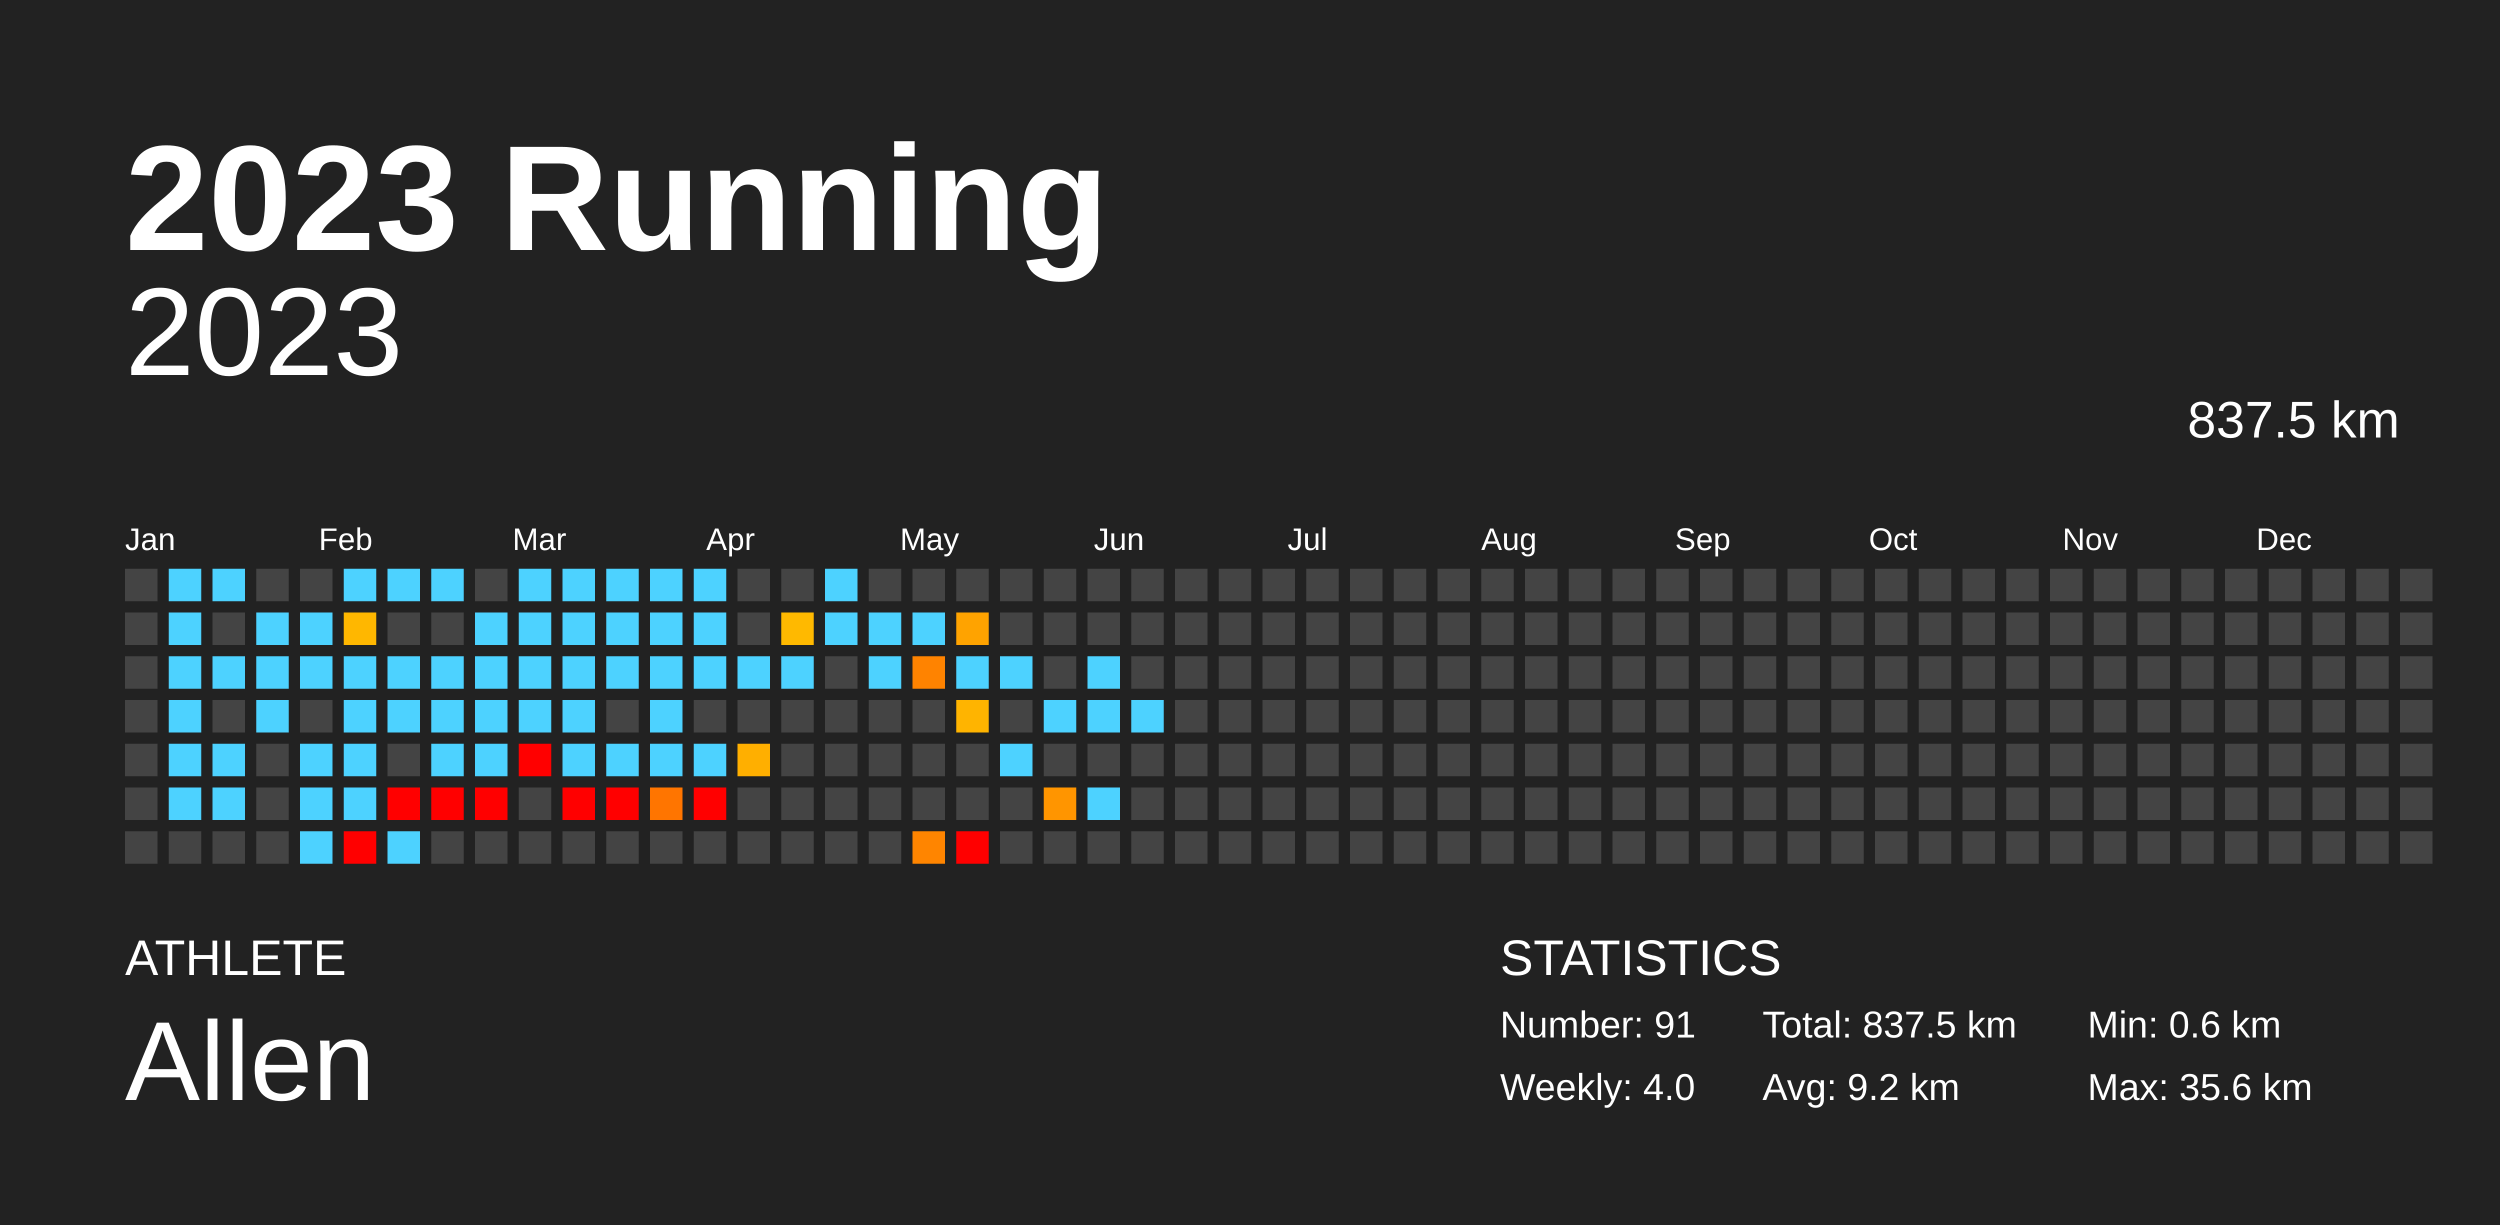
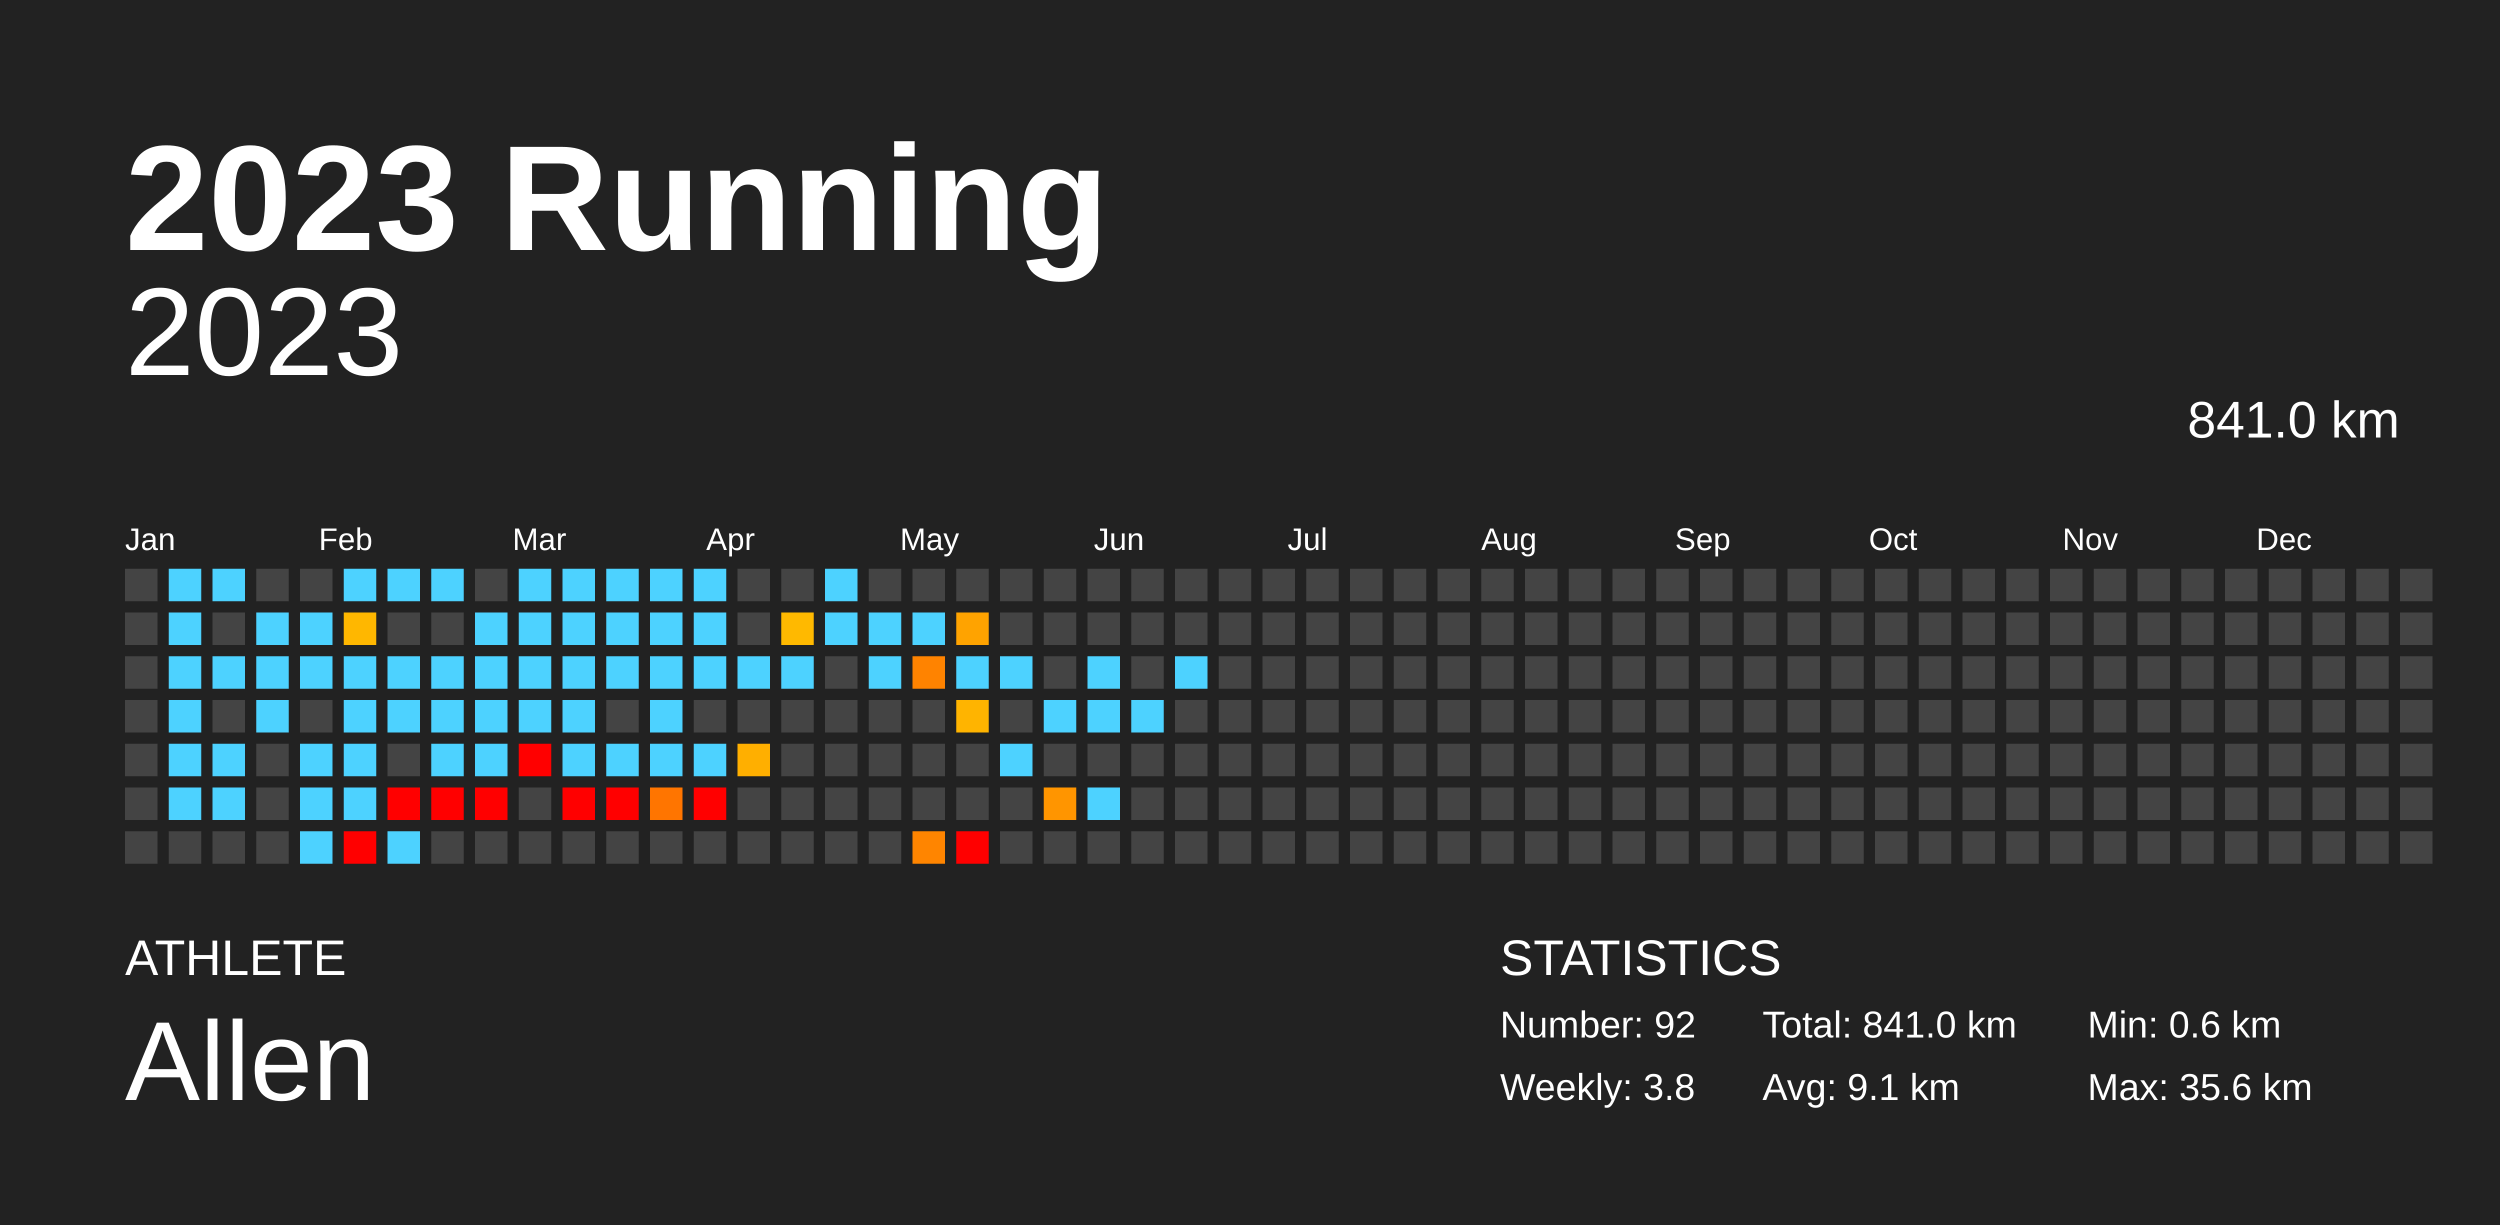
<svg xmlns="http://www.w3.org/2000/svg" baseProfile="full" height="98mm" version="1.1" viewBox="0,0,200,98" width="200mm">
  <defs />
  <rect fill="#222222" height="98" width="200" x="0" y="0" />
  <text fill="#FFFFFF" style="font-size:12px; font-family:Arial; font-weight:bold;" x="10" y="20">2023 Running</text>
  <text fill="#FFFFFF" style="font-size:4px; font-family:Arial" x="10" y="78">ATHLETE</text>
  <text fill="#FFFFFF" style="font-size:9px; font-family:Arial" x="10" y="88">Allen</text>
  <text fill="#FFFFFF" style="font-size:4px; font-family:Arial" x="120" y="78">STATISTICS</text>
-   <text fill="#FFFFFF" style="font-size:3px; font-family:Arial" x="120" y="83">Number: 91</text>
-   <text fill="#FFFFFF" style="font-size:3px; font-family:Arial" x="120" y="88">Weekly: 4.0</text>
-   <text fill="#FFFFFF" style="font-size:3px; font-family:Arial" x="141" y="83">Total: 837.5 km</text>
-   <text fill="#FFFFFF" style="font-size:3px; font-family:Arial" x="141" y="88">Avg: 9.2 km</text>
+   <text fill="#FFFFFF" style="font-size:3px; font-family:Arial" x="120" y="83">Number: 92</text>
+   <text fill="#FFFFFF" style="font-size:3px; font-family:Arial" x="120" y="88">Weekly: 3.8</text>
+   <text fill="#FFFFFF" style="font-size:3px; font-family:Arial" x="141" y="83">Total: 841.0 km</text>
+   <text fill="#FFFFFF" style="font-size:3px; font-family:Arial" x="141" y="88">Avg: 9.1 km</text>
  <text fill="#FFFFFF" style="font-size:3px; font-family:Arial" x="167" y="83">Min: 0.6 km</text>
  <text fill="#FFFFFF" style="font-size:3px; font-family:Arial" x="167" y="88">Max: 35.6 km</text>
  <text alignment-baseline="hanging" fill="#FFFFFF" style="font-size:10.0px; font-family:Arial;" x="10" y="30">2023</text>
-   <text alignment-baseline="hanging" fill="#FFFFFF" style="font-size:4.125px; font-family:Arial;" x="175" y="35">837.5 km</text>
+   <text alignment-baseline="hanging" fill="#FFFFFF" style="font-size:4.125px; font-family:Arial;" x="175" y="35">841.0 km</text>
  <text fill="#FFFFFF" style="font-size:2.5px; font-family:Arial" x="10.0" y="44">Jan</text>
  <text fill="#FFFFFF" style="font-size:2.5px; font-family:Arial" x="25.5" y="44">Feb</text>
  <text fill="#FFFFFF" style="font-size:2.5px; font-family:Arial" x="41.0" y="44">Mar</text>
  <text fill="#FFFFFF" style="font-size:2.5px; font-family:Arial" x="56.5" y="44">Apr</text>
  <text fill="#FFFFFF" style="font-size:2.5px; font-family:Arial" x="72.0" y="44">May</text>
  <text fill="#FFFFFF" style="font-size:2.5px; font-family:Arial" x="87.5" y="44">Jun</text>
  <text fill="#FFFFFF" style="font-size:2.5px; font-family:Arial" x="103.0" y="44">Jul</text>
  <text fill="#FFFFFF" style="font-size:2.5px; font-family:Arial" x="118.5" y="44">Aug</text>
  <text fill="#FFFFFF" style="font-size:2.5px; font-family:Arial" x="134.0" y="44">Sep</text>
  <text fill="#FFFFFF" style="font-size:2.5px; font-family:Arial" x="149.5" y="44">Oct</text>
  <text fill="#FFFFFF" style="font-size:2.5px; font-family:Arial" x="165.0" y="44">Nov</text>
  <text fill="#FFFFFF" style="font-size:2.5px; font-family:Arial" x="180.5" y="44">Dec</text>
  <rect fill="#444444" height="2.6" width="2.6" x="10.0" y="45.5" />
  <rect fill="#444444" height="2.6" width="2.6" x="10.0" y="49.0" />
  <rect fill="#444444" height="2.6" width="2.6" x="10.0" y="52.5" />
  <rect fill="#444444" height="2.6" width="2.6" x="10.0" y="56.0" />
  <rect fill="#444444" height="2.6" width="2.6" x="10.0" y="59.5" />
  <rect fill="#444444" height="2.6" width="2.6" x="10.0" y="63.0" />
  <rect fill="#444444" height="2.6" width="2.6" x="10.0" y="66.5" />
  <rect fill="#4dd2ff" height="2.6" width="2.6" x="13.5" y="45.5" />
  <rect fill="#4dd2ff" height="2.6" width="2.6" x="13.5" y="49.0" />
  <rect fill="#4dd2ff" height="2.6" width="2.6" x="13.5" y="52.5" />
  <rect fill="#4dd2ff" height="2.6" width="2.6" x="13.5" y="56.0" />
  <rect fill="#4dd2ff" height="2.6" width="2.6" x="13.5" y="59.5" />
  <rect fill="#4dd2ff" height="2.6" width="2.6" x="13.5" y="63.0" />
  <rect fill="#444444" height="2.6" width="2.6" x="13.5" y="66.5" />
  <rect fill="#4dd2ff" height="2.6" width="2.6" x="17.0" y="45.5" />
  <rect fill="#444444" height="2.6" width="2.6" x="17.0" y="49.0" />
  <rect fill="#4dd2ff" height="2.6" width="2.6" x="17.0" y="52.5" />
  <rect fill="#444444" height="2.6" width="2.6" x="17.0" y="56.0" />
  <rect fill="#4dd2ff" height="2.6" width="2.6" x="17.0" y="59.5" />
  <rect fill="#4dd2ff" height="2.6" width="2.6" x="17.0" y="63.0" />
  <rect fill="#444444" height="2.6" width="2.6" x="17.0" y="66.5" />
  <rect fill="#444444" height="2.6" width="2.6" x="20.5" y="45.5" />
  <rect fill="#4dd2ff" height="2.6" width="2.6" x="20.5" y="49.0" />
  <rect fill="#4dd2ff" height="2.6" width="2.6" x="20.5" y="52.5" />
  <rect fill="#4dd2ff" height="2.6" width="2.6" x="20.5" y="56.0" />
  <rect fill="#444444" height="2.6" width="2.6" x="20.5" y="59.5" />
  <rect fill="#444444" height="2.6" width="2.6" x="20.5" y="63.0" />
  <rect fill="#444444" height="2.6" width="2.6" x="20.5" y="66.5" />
  <rect fill="#444444" height="2.6" width="2.6" x="24.0" y="45.5" />
  <rect fill="#4dd2ff" height="2.6" width="2.6" x="24.0" y="49.0" />
  <rect fill="#4dd2ff" height="2.6" width="2.6" x="24.0" y="52.5" />
  <rect fill="#444444" height="2.6" width="2.6" x="24.0" y="56.0" />
  <rect fill="#4dd2ff" height="2.6" width="2.6" x="24.0" y="59.5" />
  <rect fill="#4dd2ff" height="2.6" width="2.6" x="24.0" y="63.0" />
  <rect fill="#4dd2ff" height="2.6" width="2.6" x="24.0" y="66.5" />
  <rect fill="#4dd2ff" height="2.6" width="2.6" x="27.5" y="45.5" />
  <rect fill="#ffb700" height="2.6" width="2.6" x="27.5" y="49.0" />
  <rect fill="#4dd2ff" height="2.6" width="2.6" x="27.5" y="52.5" />
  <rect fill="#4dd2ff" height="2.6" width="2.6" x="27.5" y="56.0" />
  <rect fill="#4dd2ff" height="2.6" width="2.6" x="27.5" y="59.5" />
  <rect fill="#4dd2ff" height="2.6" width="2.6" x="27.5" y="63.0" />
  <rect fill="red" height="2.6" width="2.6" x="27.5" y="66.5" />
  <rect fill="#4dd2ff" height="2.6" width="2.6" x="31.0" y="45.5" />
  <rect fill="#444444" height="2.6" width="2.6" x="31.0" y="49.0" />
  <rect fill="#4dd2ff" height="2.6" width="2.6" x="31.0" y="52.5" />
  <rect fill="#4dd2ff" height="2.6" width="2.6" x="31.0" y="56.0" />
  <rect fill="#444444" height="2.6" width="2.6" x="31.0" y="59.5" />
  <rect fill="red" height="2.6" width="2.6" x="31.0" y="63.0" />
  <rect fill="#4dd2ff" height="2.6" width="2.6" x="31.0" y="66.5" />
  <rect fill="#4dd2ff" height="2.6" width="2.6" x="34.5" y="45.5" />
  <rect fill="#444444" height="2.6" width="2.6" x="34.5" y="49.0" />
  <rect fill="#4dd2ff" height="2.6" width="2.6" x="34.5" y="52.5" />
  <rect fill="#4dd2ff" height="2.6" width="2.6" x="34.5" y="56.0" />
  <rect fill="#4dd2ff" height="2.6" width="2.6" x="34.5" y="59.5" />
  <rect fill="red" height="2.6" width="2.6" x="34.5" y="63.0" />
  <rect fill="#444444" height="2.6" width="2.6" x="34.5" y="66.5" />
  <rect fill="#444444" height="2.6" width="2.6" x="38.0" y="45.5" />
  <rect fill="#4dd2ff" height="2.6" width="2.6" x="38.0" y="49.0" />
  <rect fill="#4dd2ff" height="2.6" width="2.6" x="38.0" y="52.5" />
  <rect fill="#4dd2ff" height="2.6" width="2.6" x="38.0" y="56.0" />
  <rect fill="#4dd2ff" height="2.6" width="2.6" x="38.0" y="59.5" />
  <rect fill="red" height="2.6" width="2.6" x="38.0" y="63.0" />
  <rect fill="#444444" height="2.6" width="2.6" x="38.0" y="66.5" />
  <rect fill="#4dd2ff" height="2.6" width="2.6" x="41.5" y="45.5" />
  <rect fill="#4dd2ff" height="2.6" width="2.6" x="41.5" y="49.0" />
  <rect fill="#4dd2ff" height="2.6" width="2.6" x="41.5" y="52.5" />
  <rect fill="#4dd2ff" height="2.6" width="2.6" x="41.5" y="56.0" />
  <rect fill="red" height="2.6" width="2.6" x="41.5" y="59.5" />
  <rect fill="#444444" height="2.6" width="2.6" x="41.5" y="63.0" />
  <rect fill="#444444" height="2.6" width="2.6" x="41.5" y="66.5" />
  <rect fill="#4dd2ff" height="2.6" width="2.6" x="45.0" y="45.5" />
  <rect fill="#4dd2ff" height="2.6" width="2.6" x="45.0" y="49.0" />
  <rect fill="#4dd2ff" height="2.6" width="2.6" x="45.0" y="52.5" />
  <rect fill="#4dd2ff" height="2.6" width="2.6" x="45.0" y="56.0" />
  <rect fill="#4dd2ff" height="2.6" width="2.6" x="45.0" y="59.5" />
  <rect fill="red" height="2.6" width="2.6" x="45.0" y="63.0" />
  <rect fill="#444444" height="2.6" width="2.6" x="45.0" y="66.5" />
  <rect fill="#4dd2ff" height="2.6" width="2.6" x="48.5" y="45.5" />
  <rect fill="#4dd2ff" height="2.6" width="2.6" x="48.5" y="49.0" />
  <rect fill="#4dd2ff" height="2.6" width="2.6" x="48.5" y="52.5" />
  <rect fill="#444444" height="2.6" width="2.6" x="48.5" y="56.0" />
  <rect fill="#4dd2ff" height="2.6" width="2.6" x="48.5" y="59.5" />
  <rect fill="red" height="2.6" width="2.6" x="48.5" y="63.0" />
  <rect fill="#444444" height="2.6" width="2.6" x="48.5" y="66.5" />
  <rect fill="#4dd2ff" height="2.6" width="2.6" x="52.0" y="45.5" />
  <rect fill="#4dd2ff" height="2.6" width="2.6" x="52.0" y="49.0" />
  <rect fill="#4dd2ff" height="2.6" width="2.6" x="52.0" y="52.5" />
  <rect fill="#4dd2ff" height="2.6" width="2.6" x="52.0" y="56.0" />
  <rect fill="#4dd2ff" height="2.6" width="2.6" x="52.0" y="59.5" />
  <rect fill="#ff7500" height="2.6" width="2.6" x="52.0" y="63.0" />
  <rect fill="#444444" height="2.6" width="2.6" x="52.0" y="66.5" />
  <rect fill="#4dd2ff" height="2.6" width="2.6" x="55.5" y="45.5" />
  <rect fill="#4dd2ff" height="2.6" width="2.6" x="55.5" y="49.0" />
  <rect fill="#4dd2ff" height="2.6" width="2.6" x="55.5" y="52.5" />
  <rect fill="#444444" height="2.6" width="2.6" x="55.5" y="56.0" />
  <rect fill="#4dd2ff" height="2.6" width="2.6" x="55.5" y="59.5" />
  <rect fill="red" height="2.6" width="2.6" x="55.5" y="63.0" />
  <rect fill="#444444" height="2.6" width="2.6" x="55.5" y="66.5" />
  <rect fill="#444444" height="2.6" width="2.6" x="59.0" y="45.5" />
  <rect fill="#444444" height="2.6" width="2.6" x="59.0" y="49.0" />
  <rect fill="#4dd2ff" height="2.6" width="2.6" x="59.0" y="52.5" />
  <rect fill="#444444" height="2.6" width="2.6" x="59.0" y="56.0" />
  <rect fill="#ffaf00" height="2.6" width="2.6" x="59.0" y="59.5" />
  <rect fill="#444444" height="2.6" width="2.6" x="59.0" y="63.0" />
  <rect fill="#444444" height="2.6" width="2.6" x="59.0" y="66.5" />
  <rect fill="#444444" height="2.6" width="2.6" x="62.5" y="45.5" />
  <rect fill="#ffb900" height="2.6" width="2.6" x="62.5" y="49.0" />
  <rect fill="#4dd2ff" height="2.6" width="2.6" x="62.5" y="52.5" />
  <rect fill="#444444" height="2.6" width="2.6" x="62.5" y="56.0" />
  <rect fill="#444444" height="2.6" width="2.6" x="62.5" y="59.5" />
  <rect fill="#444444" height="2.6" width="2.6" x="62.5" y="63.0" />
  <rect fill="#444444" height="2.6" width="2.6" x="62.5" y="66.5" />
  <rect fill="#4dd2ff" height="2.6" width="2.6" x="66.0" y="45.5" />
  <rect fill="#4dd2ff" height="2.6" width="2.6" x="66.0" y="49.0" />
  <rect fill="#444444" height="2.6" width="2.6" x="66.0" y="52.5" />
  <rect fill="#444444" height="2.6" width="2.6" x="66.0" y="56.0" />
  <rect fill="#444444" height="2.6" width="2.6" x="66.0" y="59.5" />
  <rect fill="#444444" height="2.6" width="2.6" x="66.0" y="63.0" />
  <rect fill="#444444" height="2.6" width="2.6" x="66.0" y="66.5" />
  <rect fill="#444444" height="2.6" width="2.6" x="69.5" y="45.5" />
  <rect fill="#4dd2ff" height="2.6" width="2.6" x="69.5" y="49.0" />
  <rect fill="#4dd2ff" height="2.6" width="2.6" x="69.5" y="52.5" />
  <rect fill="#444444" height="2.6" width="2.6" x="69.5" y="56.0" />
  <rect fill="#444444" height="2.6" width="2.6" x="69.5" y="59.5" />
  <rect fill="#444444" height="2.6" width="2.6" x="69.5" y="63.0" />
  <rect fill="#444444" height="2.6" width="2.6" x="69.5" y="66.5" />
  <rect fill="#444444" height="2.6" width="2.6" x="73.0" y="45.5" />
  <rect fill="#4dd2ff" height="2.6" width="2.6" x="73.0" y="49.0" />
  <rect fill="#ff8300" height="2.6" width="2.6" x="73.0" y="52.5" />
  <rect fill="#444444" height="2.6" width="2.6" x="73.0" y="56.0" />
  <rect fill="#444444" height="2.6" width="2.6" x="73.0" y="59.5" />
  <rect fill="#444444" height="2.6" width="2.6" x="73.0" y="63.0" />
  <rect fill="#ff8500" height="2.6" width="2.6" x="73.0" y="66.5" />
  <rect fill="#444444" height="2.6" width="2.6" x="76.5" y="45.5" />
  <rect fill="#ffa300" height="2.6" width="2.6" x="76.5" y="49.0" />
  <rect fill="#4dd2ff" height="2.6" width="2.6" x="76.5" y="52.5" />
  <rect fill="#ffb400" height="2.6" width="2.6" x="76.5" y="56.0" />
  <rect fill="#444444" height="2.6" width="2.6" x="76.5" y="59.5" />
  <rect fill="#444444" height="2.6" width="2.6" x="76.5" y="63.0" />
  <rect fill="red" height="2.6" width="2.6" x="76.5" y="66.5" />
  <rect fill="#444444" height="2.6" width="2.6" x="80.0" y="45.5" />
  <rect fill="#444444" height="2.6" width="2.6" x="80.0" y="49.0" />
  <rect fill="#4dd2ff" height="2.6" width="2.6" x="80.0" y="52.5" />
  <rect fill="#444444" height="2.6" width="2.6" x="80.0" y="56.0" />
  <rect fill="#4dd2ff" height="2.6" width="2.6" x="80.0" y="59.5" />
  <rect fill="#444444" height="2.6" width="2.6" x="80.0" y="63.0" />
  <rect fill="#444444" height="2.6" width="2.6" x="80.0" y="66.5" />
  <rect fill="#444444" height="2.6" width="2.6" x="83.5" y="45.5" />
  <rect fill="#444444" height="2.6" width="2.6" x="83.5" y="49.0" />
  <rect fill="#444444" height="2.6" width="2.6" x="83.5" y="52.5" />
  <rect fill="#4dd2ff" height="2.6" width="2.6" x="83.5" y="56.0" />
  <rect fill="#444444" height="2.6" width="2.6" x="83.5" y="59.5" />
  <rect fill="#ff9500" height="2.6" width="2.6" x="83.5" y="63.0" />
  <rect fill="#444444" height="2.6" width="2.6" x="83.5" y="66.5" />
  <rect fill="#444444" height="2.6" width="2.6" x="87.0" y="45.5" />
  <rect fill="#444444" height="2.6" width="2.6" x="87.0" y="49.0" />
  <rect fill="#4dd2ff" height="2.6" width="2.6" x="87.0" y="52.5" />
  <rect fill="#4dd2ff" height="2.6" width="2.6" x="87.0" y="56.0" />
  <rect fill="#444444" height="2.6" width="2.6" x="87.0" y="59.5" />
  <rect fill="#4dd2ff" height="2.6" width="2.6" x="87.0" y="63.0" />
  <rect fill="#444444" height="2.6" width="2.6" x="87.0" y="66.5" />
  <rect fill="#444444" height="2.6" width="2.6" x="90.5" y="45.5" />
  <rect fill="#444444" height="2.6" width="2.6" x="90.5" y="49.0" />
  <rect fill="#444444" height="2.6" width="2.6" x="90.5" y="52.5" />
  <rect fill="#4dd2ff" height="2.6" width="2.6" x="90.5" y="56.0" />
  <rect fill="#444444" height="2.6" width="2.6" x="90.5" y="59.5" />
  <rect fill="#444444" height="2.6" width="2.6" x="90.5" y="63.0" />
  <rect fill="#444444" height="2.6" width="2.6" x="90.5" y="66.5" />
  <rect fill="#444444" height="2.6" width="2.6" x="94.0" y="45.5" />
  <rect fill="#444444" height="2.6" width="2.6" x="94.0" y="49.0" />
-   <rect fill="#444444" height="2.6" width="2.6" x="94.0" y="52.5" />
+   <rect fill="#4dd2ff" height="2.6" width="2.6" x="94.0" y="52.5" />
  <rect fill="#444444" height="2.6" width="2.6" x="94.0" y="56.0" />
  <rect fill="#444444" height="2.6" width="2.6" x="94.0" y="59.5" />
  <rect fill="#444444" height="2.6" width="2.6" x="94.0" y="63.0" />
  <rect fill="#444444" height="2.6" width="2.6" x="94.0" y="66.5" />
  <rect fill="#444444" height="2.6" width="2.6" x="97.5" y="45.5" />
  <rect fill="#444444" height="2.6" width="2.6" x="97.5" y="49.0" />
  <rect fill="#444444" height="2.6" width="2.6" x="97.5" y="52.5" />
  <rect fill="#444444" height="2.6" width="2.6" x="97.5" y="56.0" />
  <rect fill="#444444" height="2.6" width="2.6" x="97.5" y="59.5" />
  <rect fill="#444444" height="2.6" width="2.6" x="97.5" y="63.0" />
  <rect fill="#444444" height="2.6" width="2.6" x="97.5" y="66.5" />
  <rect fill="#444444" height="2.6" width="2.6" x="101.0" y="45.5" />
  <rect fill="#444444" height="2.6" width="2.6" x="101.0" y="49.0" />
  <rect fill="#444444" height="2.6" width="2.6" x="101.0" y="52.5" />
  <rect fill="#444444" height="2.6" width="2.6" x="101.0" y="56.0" />
  <rect fill="#444444" height="2.6" width="2.6" x="101.0" y="59.5" />
  <rect fill="#444444" height="2.6" width="2.6" x="101.0" y="63.0" />
  <rect fill="#444444" height="2.6" width="2.6" x="101.0" y="66.5" />
  <rect fill="#444444" height="2.6" width="2.6" x="104.5" y="45.5" />
  <rect fill="#444444" height="2.6" width="2.6" x="104.5" y="49.0" />
  <rect fill="#444444" height="2.6" width="2.6" x="104.5" y="52.5" />
  <rect fill="#444444" height="2.6" width="2.6" x="104.5" y="56.0" />
  <rect fill="#444444" height="2.6" width="2.6" x="104.5" y="59.5" />
  <rect fill="#444444" height="2.6" width="2.6" x="104.5" y="63.0" />
  <rect fill="#444444" height="2.6" width="2.6" x="104.5" y="66.5" />
  <rect fill="#444444" height="2.6" width="2.6" x="108.0" y="45.5" />
  <rect fill="#444444" height="2.6" width="2.6" x="108.0" y="49.0" />
  <rect fill="#444444" height="2.6" width="2.6" x="108.0" y="52.5" />
  <rect fill="#444444" height="2.6" width="2.6" x="108.0" y="56.0" />
  <rect fill="#444444" height="2.6" width="2.6" x="108.0" y="59.5" />
  <rect fill="#444444" height="2.6" width="2.6" x="108.0" y="63.0" />
  <rect fill="#444444" height="2.6" width="2.6" x="108.0" y="66.5" />
  <rect fill="#444444" height="2.6" width="2.6" x="111.5" y="45.5" />
  <rect fill="#444444" height="2.6" width="2.6" x="111.5" y="49.0" />
  <rect fill="#444444" height="2.6" width="2.6" x="111.5" y="52.5" />
  <rect fill="#444444" height="2.6" width="2.6" x="111.5" y="56.0" />
  <rect fill="#444444" height="2.6" width="2.6" x="111.5" y="59.5" />
  <rect fill="#444444" height="2.6" width="2.6" x="111.5" y="63.0" />
  <rect fill="#444444" height="2.6" width="2.6" x="111.5" y="66.5" />
  <rect fill="#444444" height="2.6" width="2.6" x="115.0" y="45.5" />
  <rect fill="#444444" height="2.6" width="2.6" x="115.0" y="49.0" />
  <rect fill="#444444" height="2.6" width="2.6" x="115.0" y="52.5" />
  <rect fill="#444444" height="2.6" width="2.6" x="115.0" y="56.0" />
  <rect fill="#444444" height="2.6" width="2.6" x="115.0" y="59.5" />
  <rect fill="#444444" height="2.6" width="2.6" x="115.0" y="63.0" />
  <rect fill="#444444" height="2.6" width="2.6" x="115.0" y="66.5" />
  <rect fill="#444444" height="2.6" width="2.6" x="118.5" y="45.5" />
  <rect fill="#444444" height="2.6" width="2.6" x="118.5" y="49.0" />
  <rect fill="#444444" height="2.6" width="2.6" x="118.5" y="52.5" />
  <rect fill="#444444" height="2.6" width="2.6" x="118.5" y="56.0" />
  <rect fill="#444444" height="2.6" width="2.6" x="118.5" y="59.5" />
  <rect fill="#444444" height="2.6" width="2.6" x="118.5" y="63.0" />
  <rect fill="#444444" height="2.6" width="2.6" x="118.5" y="66.5" />
  <rect fill="#444444" height="2.6" width="2.6" x="122.0" y="45.5" />
  <rect fill="#444444" height="2.6" width="2.6" x="122.0" y="49.0" />
  <rect fill="#444444" height="2.6" width="2.6" x="122.0" y="52.5" />
  <rect fill="#444444" height="2.6" width="2.6" x="122.0" y="56.0" />
  <rect fill="#444444" height="2.6" width="2.6" x="122.0" y="59.5" />
  <rect fill="#444444" height="2.6" width="2.6" x="122.0" y="63.0" />
  <rect fill="#444444" height="2.6" width="2.6" x="122.0" y="66.5" />
  <rect fill="#444444" height="2.6" width="2.6" x="125.5" y="45.5" />
  <rect fill="#444444" height="2.6" width="2.6" x="125.5" y="49.0" />
  <rect fill="#444444" height="2.6" width="2.6" x="125.5" y="52.5" />
  <rect fill="#444444" height="2.6" width="2.6" x="125.5" y="56.0" />
  <rect fill="#444444" height="2.6" width="2.6" x="125.5" y="59.5" />
  <rect fill="#444444" height="2.6" width="2.6" x="125.5" y="63.0" />
  <rect fill="#444444" height="2.6" width="2.6" x="125.5" y="66.5" />
  <rect fill="#444444" height="2.6" width="2.6" x="129.0" y="45.5" />
  <rect fill="#444444" height="2.6" width="2.6" x="129.0" y="49.0" />
  <rect fill="#444444" height="2.6" width="2.6" x="129.0" y="52.5" />
  <rect fill="#444444" height="2.6" width="2.6" x="129.0" y="56.0" />
  <rect fill="#444444" height="2.6" width="2.6" x="129.0" y="59.5" />
  <rect fill="#444444" height="2.6" width="2.6" x="129.0" y="63.0" />
  <rect fill="#444444" height="2.6" width="2.6" x="129.0" y="66.5" />
  <rect fill="#444444" height="2.6" width="2.6" x="132.5" y="45.5" />
  <rect fill="#444444" height="2.6" width="2.6" x="132.5" y="49.0" />
  <rect fill="#444444" height="2.6" width="2.6" x="132.5" y="52.5" />
  <rect fill="#444444" height="2.6" width="2.6" x="132.5" y="56.0" />
  <rect fill="#444444" height="2.6" width="2.6" x="132.5" y="59.5" />
  <rect fill="#444444" height="2.6" width="2.6" x="132.5" y="63.0" />
  <rect fill="#444444" height="2.6" width="2.6" x="132.5" y="66.5" />
  <rect fill="#444444" height="2.6" width="2.6" x="136.0" y="45.5" />
  <rect fill="#444444" height="2.6" width="2.6" x="136.0" y="49.0" />
  <rect fill="#444444" height="2.6" width="2.6" x="136.0" y="52.5" />
  <rect fill="#444444" height="2.6" width="2.6" x="136.0" y="56.0" />
  <rect fill="#444444" height="2.6" width="2.6" x="136.0" y="59.5" />
  <rect fill="#444444" height="2.6" width="2.6" x="136.0" y="63.0" />
  <rect fill="#444444" height="2.6" width="2.6" x="136.0" y="66.5" />
  <rect fill="#444444" height="2.6" width="2.6" x="139.5" y="45.5" />
  <rect fill="#444444" height="2.6" width="2.6" x="139.5" y="49.0" />
  <rect fill="#444444" height="2.6" width="2.6" x="139.5" y="52.5" />
  <rect fill="#444444" height="2.6" width="2.6" x="139.5" y="56.0" />
  <rect fill="#444444" height="2.6" width="2.6" x="139.5" y="59.5" />
  <rect fill="#444444" height="2.6" width="2.6" x="139.5" y="63.0" />
  <rect fill="#444444" height="2.6" width="2.6" x="139.5" y="66.5" />
  <rect fill="#444444" height="2.6" width="2.6" x="143.0" y="45.5" />
  <rect fill="#444444" height="2.6" width="2.6" x="143.0" y="49.0" />
  <rect fill="#444444" height="2.6" width="2.6" x="143.0" y="52.5" />
  <rect fill="#444444" height="2.6" width="2.6" x="143.0" y="56.0" />
  <rect fill="#444444" height="2.6" width="2.6" x="143.0" y="59.5" />
  <rect fill="#444444" height="2.6" width="2.6" x="143.0" y="63.0" />
  <rect fill="#444444" height="2.6" width="2.6" x="143.0" y="66.5" />
  <rect fill="#444444" height="2.6" width="2.6" x="146.5" y="45.5" />
  <rect fill="#444444" height="2.6" width="2.6" x="146.5" y="49.0" />
  <rect fill="#444444" height="2.6" width="2.6" x="146.5" y="52.5" />
  <rect fill="#444444" height="2.6" width="2.6" x="146.5" y="56.0" />
  <rect fill="#444444" height="2.6" width="2.6" x="146.5" y="59.5" />
  <rect fill="#444444" height="2.6" width="2.6" x="146.5" y="63.0" />
  <rect fill="#444444" height="2.6" width="2.6" x="146.5" y="66.5" />
  <rect fill="#444444" height="2.6" width="2.6" x="150.0" y="45.5" />
  <rect fill="#444444" height="2.6" width="2.6" x="150.0" y="49.0" />
  <rect fill="#444444" height="2.6" width="2.6" x="150.0" y="52.5" />
  <rect fill="#444444" height="2.6" width="2.6" x="150.0" y="56.0" />
  <rect fill="#444444" height="2.6" width="2.6" x="150.0" y="59.5" />
  <rect fill="#444444" height="2.6" width="2.6" x="150.0" y="63.0" />
  <rect fill="#444444" height="2.6" width="2.6" x="150.0" y="66.5" />
  <rect fill="#444444" height="2.6" width="2.6" x="153.5" y="45.5" />
  <rect fill="#444444" height="2.6" width="2.6" x="153.5" y="49.0" />
  <rect fill="#444444" height="2.6" width="2.6" x="153.5" y="52.5" />
  <rect fill="#444444" height="2.6" width="2.6" x="153.5" y="56.0" />
  <rect fill="#444444" height="2.6" width="2.6" x="153.5" y="59.5" />
  <rect fill="#444444" height="2.6" width="2.6" x="153.5" y="63.0" />
  <rect fill="#444444" height="2.6" width="2.6" x="153.5" y="66.5" />
  <rect fill="#444444" height="2.6" width="2.6" x="157.0" y="45.5" />
  <rect fill="#444444" height="2.6" width="2.6" x="157.0" y="49.0" />
  <rect fill="#444444" height="2.6" width="2.6" x="157.0" y="52.5" />
  <rect fill="#444444" height="2.6" width="2.6" x="157.0" y="56.0" />
  <rect fill="#444444" height="2.6" width="2.6" x="157.0" y="59.5" />
  <rect fill="#444444" height="2.6" width="2.6" x="157.0" y="63.0" />
  <rect fill="#444444" height="2.6" width="2.6" x="157.0" y="66.5" />
  <rect fill="#444444" height="2.6" width="2.6" x="160.5" y="45.5" />
  <rect fill="#444444" height="2.6" width="2.6" x="160.5" y="49.0" />
  <rect fill="#444444" height="2.6" width="2.6" x="160.5" y="52.5" />
  <rect fill="#444444" height="2.6" width="2.6" x="160.5" y="56.0" />
  <rect fill="#444444" height="2.6" width="2.6" x="160.5" y="59.5" />
  <rect fill="#444444" height="2.6" width="2.6" x="160.5" y="63.0" />
  <rect fill="#444444" height="2.6" width="2.6" x="160.5" y="66.5" />
  <rect fill="#444444" height="2.6" width="2.6" x="164.0" y="45.5" />
  <rect fill="#444444" height="2.6" width="2.6" x="164.0" y="49.0" />
  <rect fill="#444444" height="2.6" width="2.6" x="164.0" y="52.5" />
  <rect fill="#444444" height="2.6" width="2.6" x="164.0" y="56.0" />
  <rect fill="#444444" height="2.6" width="2.6" x="164.0" y="59.5" />
  <rect fill="#444444" height="2.6" width="2.6" x="164.0" y="63.0" />
  <rect fill="#444444" height="2.6" width="2.6" x="164.0" y="66.5" />
  <rect fill="#444444" height="2.6" width="2.6" x="167.5" y="45.5" />
  <rect fill="#444444" height="2.6" width="2.6" x="167.5" y="49.0" />
  <rect fill="#444444" height="2.6" width="2.6" x="167.5" y="52.5" />
  <rect fill="#444444" height="2.6" width="2.6" x="167.5" y="56.0" />
  <rect fill="#444444" height="2.6" width="2.6" x="167.5" y="59.5" />
  <rect fill="#444444" height="2.6" width="2.6" x="167.5" y="63.0" />
  <rect fill="#444444" height="2.6" width="2.6" x="167.5" y="66.5" />
  <rect fill="#444444" height="2.6" width="2.6" x="171.0" y="45.5" />
  <rect fill="#444444" height="2.6" width="2.6" x="171.0" y="49.0" />
  <rect fill="#444444" height="2.6" width="2.6" x="171.0" y="52.5" />
  <rect fill="#444444" height="2.6" width="2.6" x="171.0" y="56.0" />
  <rect fill="#444444" height="2.6" width="2.6" x="171.0" y="59.5" />
  <rect fill="#444444" height="2.6" width="2.6" x="171.0" y="63.0" />
  <rect fill="#444444" height="2.6" width="2.6" x="171.0" y="66.5" />
  <rect fill="#444444" height="2.6" width="2.6" x="174.5" y="45.5" />
  <rect fill="#444444" height="2.6" width="2.6" x="174.5" y="49.0" />
  <rect fill="#444444" height="2.6" width="2.6" x="174.5" y="52.5" />
  <rect fill="#444444" height="2.6" width="2.6" x="174.5" y="56.0" />
  <rect fill="#444444" height="2.6" width="2.6" x="174.5" y="59.5" />
  <rect fill="#444444" height="2.6" width="2.6" x="174.5" y="63.0" />
  <rect fill="#444444" height="2.6" width="2.6" x="174.5" y="66.5" />
  <rect fill="#444444" height="2.6" width="2.6" x="178.0" y="45.5" />
  <rect fill="#444444" height="2.6" width="2.6" x="178.0" y="49.0" />
  <rect fill="#444444" height="2.6" width="2.6" x="178.0" y="52.5" />
  <rect fill="#444444" height="2.6" width="2.6" x="178.0" y="56.0" />
  <rect fill="#444444" height="2.6" width="2.6" x="178.0" y="59.5" />
  <rect fill="#444444" height="2.6" width="2.6" x="178.0" y="63.0" />
  <rect fill="#444444" height="2.6" width="2.6" x="178.0" y="66.5" />
  <rect fill="#444444" height="2.6" width="2.6" x="181.5" y="45.5" />
  <rect fill="#444444" height="2.6" width="2.6" x="181.5" y="49.0" />
  <rect fill="#444444" height="2.6" width="2.6" x="181.5" y="52.5" />
  <rect fill="#444444" height="2.6" width="2.6" x="181.5" y="56.0" />
  <rect fill="#444444" height="2.6" width="2.6" x="181.5" y="59.5" />
  <rect fill="#444444" height="2.6" width="2.6" x="181.5" y="63.0" />
  <rect fill="#444444" height="2.6" width="2.6" x="181.5" y="66.5" />
  <rect fill="#444444" height="2.6" width="2.6" x="185.0" y="45.5" />
  <rect fill="#444444" height="2.6" width="2.6" x="185.0" y="49.0" />
  <rect fill="#444444" height="2.6" width="2.6" x="185.0" y="52.5" />
  <rect fill="#444444" height="2.6" width="2.6" x="185.0" y="56.0" />
  <rect fill="#444444" height="2.6" width="2.6" x="185.0" y="59.5" />
  <rect fill="#444444" height="2.6" width="2.6" x="185.0" y="63.0" />
  <rect fill="#444444" height="2.6" width="2.6" x="185.0" y="66.5" />
  <rect fill="#444444" height="2.6" width="2.6" x="188.5" y="45.5" />
  <rect fill="#444444" height="2.6" width="2.6" x="188.5" y="49.0" />
  <rect fill="#444444" height="2.6" width="2.6" x="188.5" y="52.5" />
  <rect fill="#444444" height="2.6" width="2.6" x="188.5" y="56.0" />
  <rect fill="#444444" height="2.6" width="2.6" x="188.5" y="59.5" />
  <rect fill="#444444" height="2.6" width="2.6" x="188.5" y="63.0" />
  <rect fill="#444444" height="2.6" width="2.6" x="188.5" y="66.5" />
  <rect fill="#444444" height="2.6" width="2.6" x="192.0" y="45.5" />
  <rect fill="#444444" height="2.6" width="2.6" x="192.0" y="49.0" />
  <rect fill="#444444" height="2.6" width="2.6" x="192.0" y="52.5" />
  <rect fill="#444444" height="2.6" width="2.6" x="192.0" y="56.0" />
  <rect fill="#444444" height="2.6" width="2.6" x="192.0" y="59.5" />
  <rect fill="#444444" height="2.6" width="2.6" x="192.0" y="63.0" />
  <rect fill="#444444" height="2.6" width="2.6" x="192.0" y="66.5" />
</svg>
